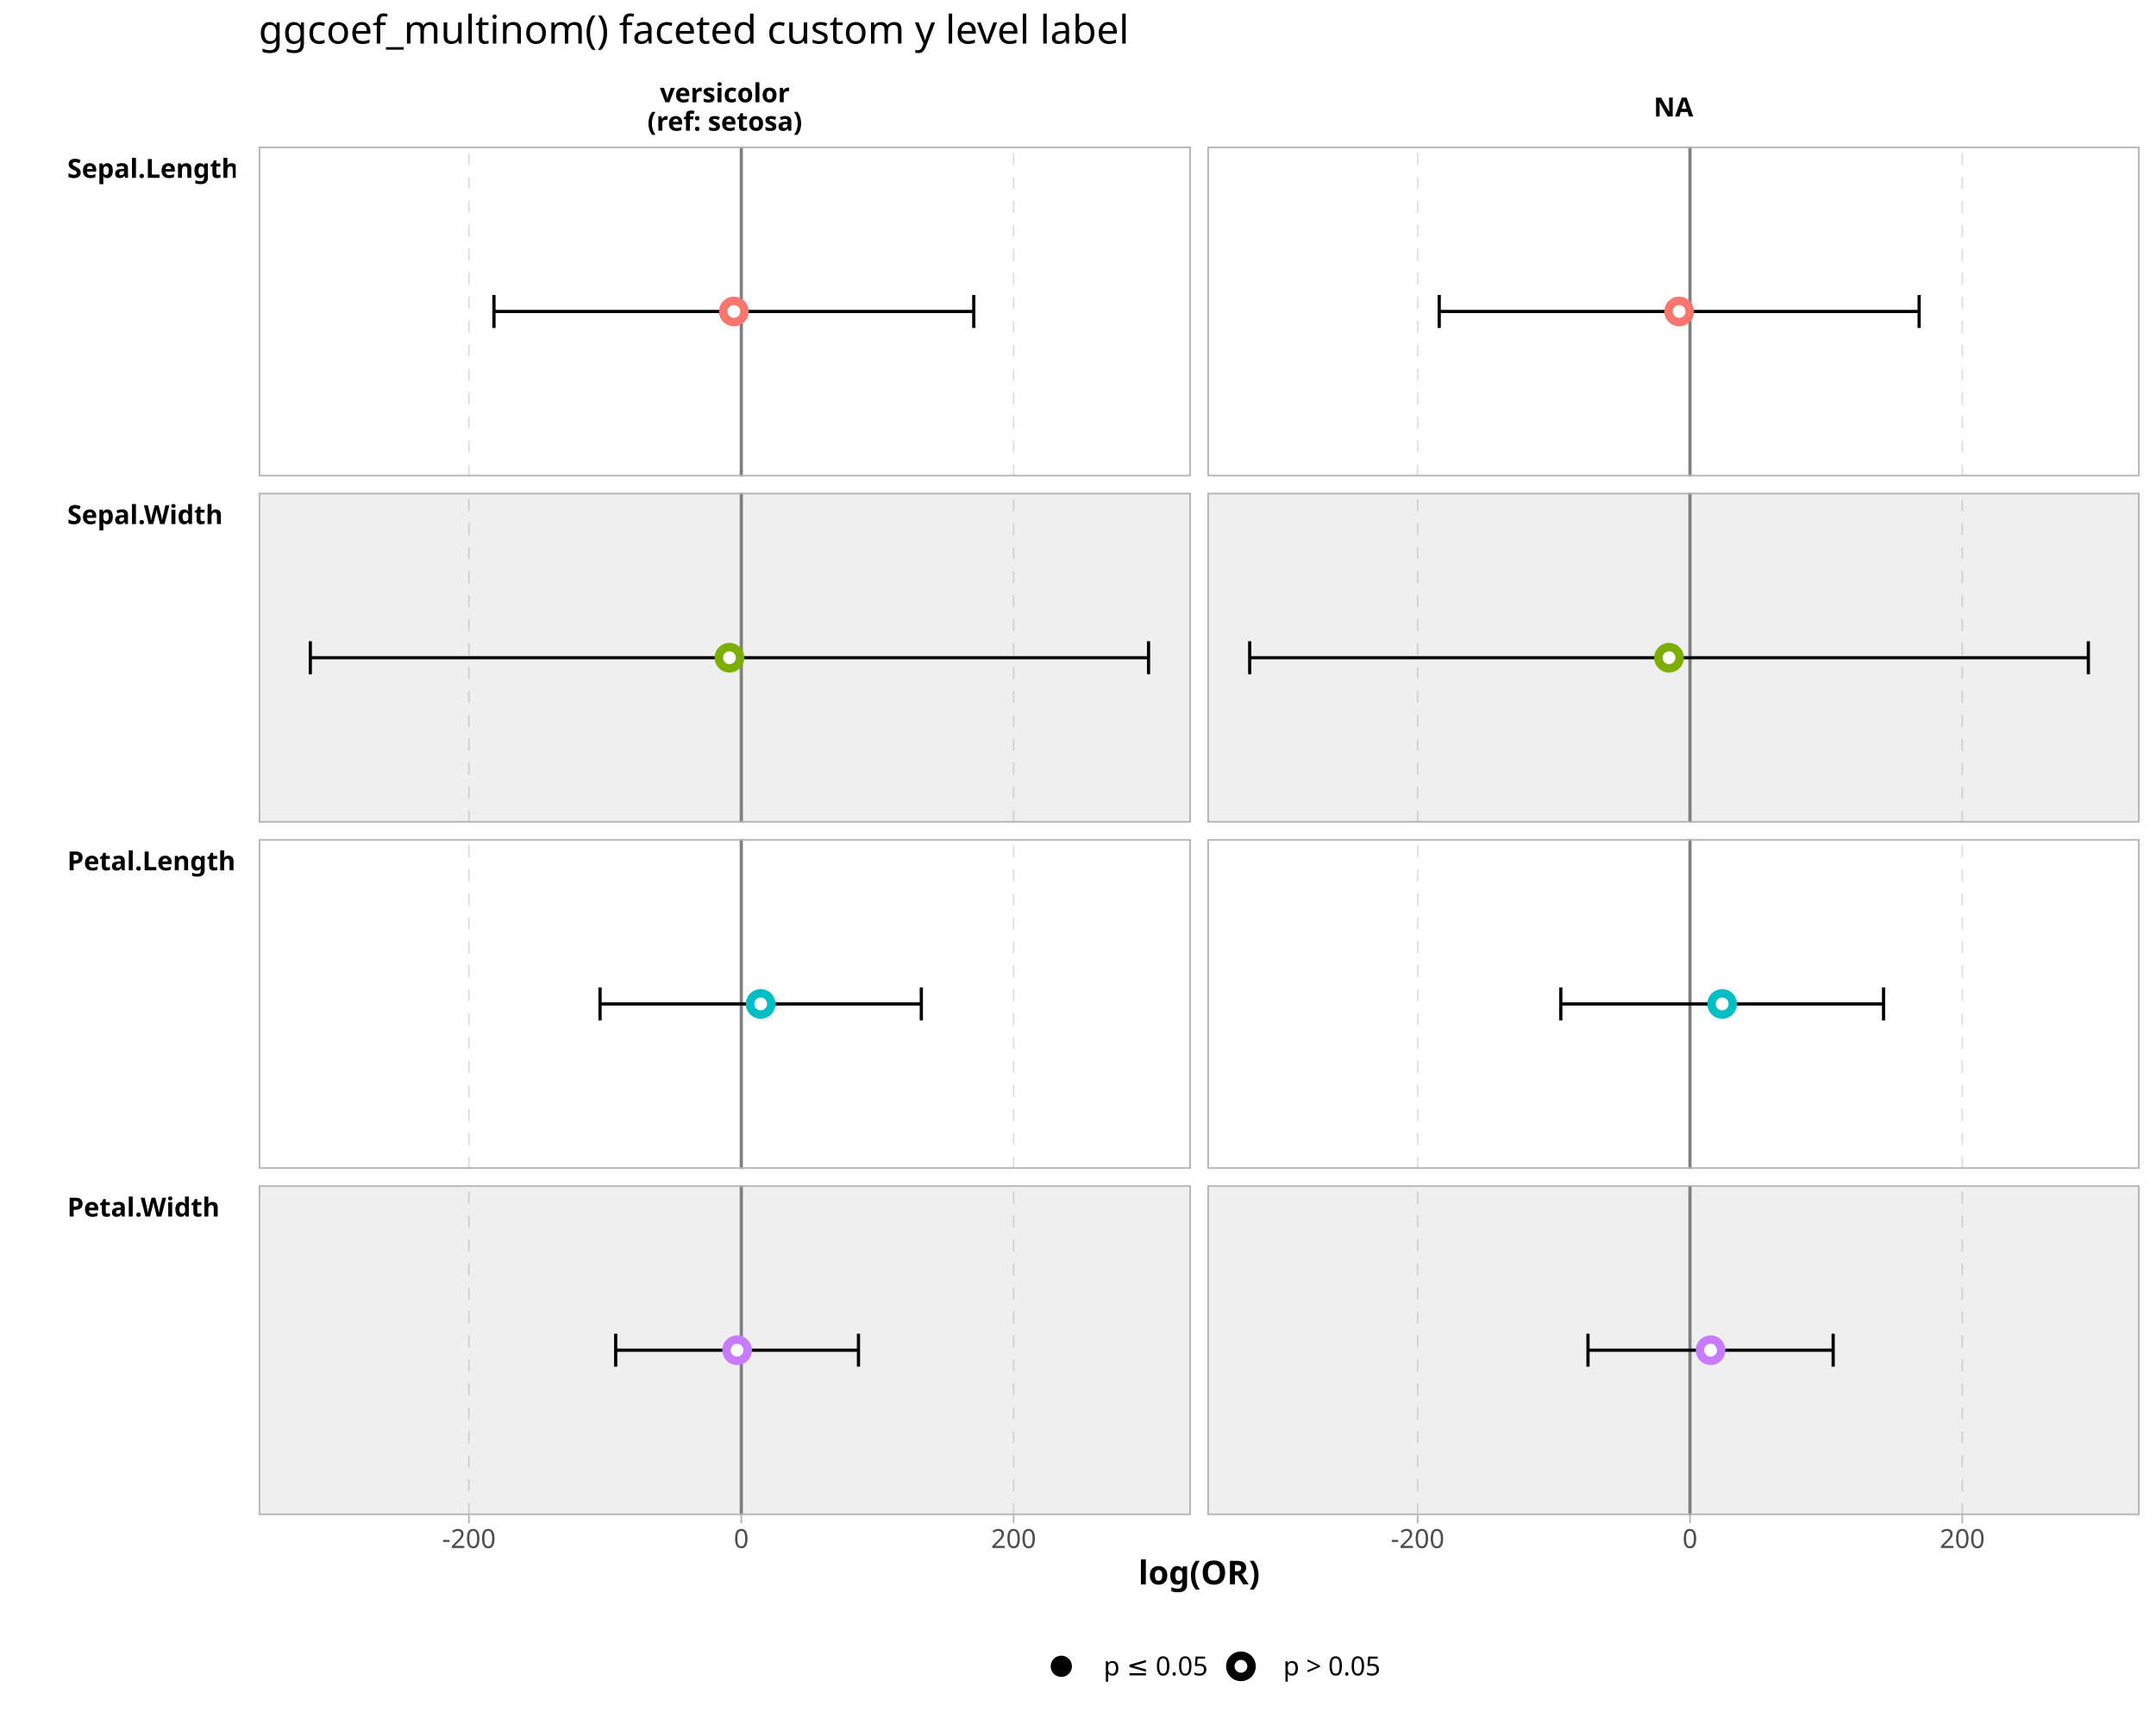
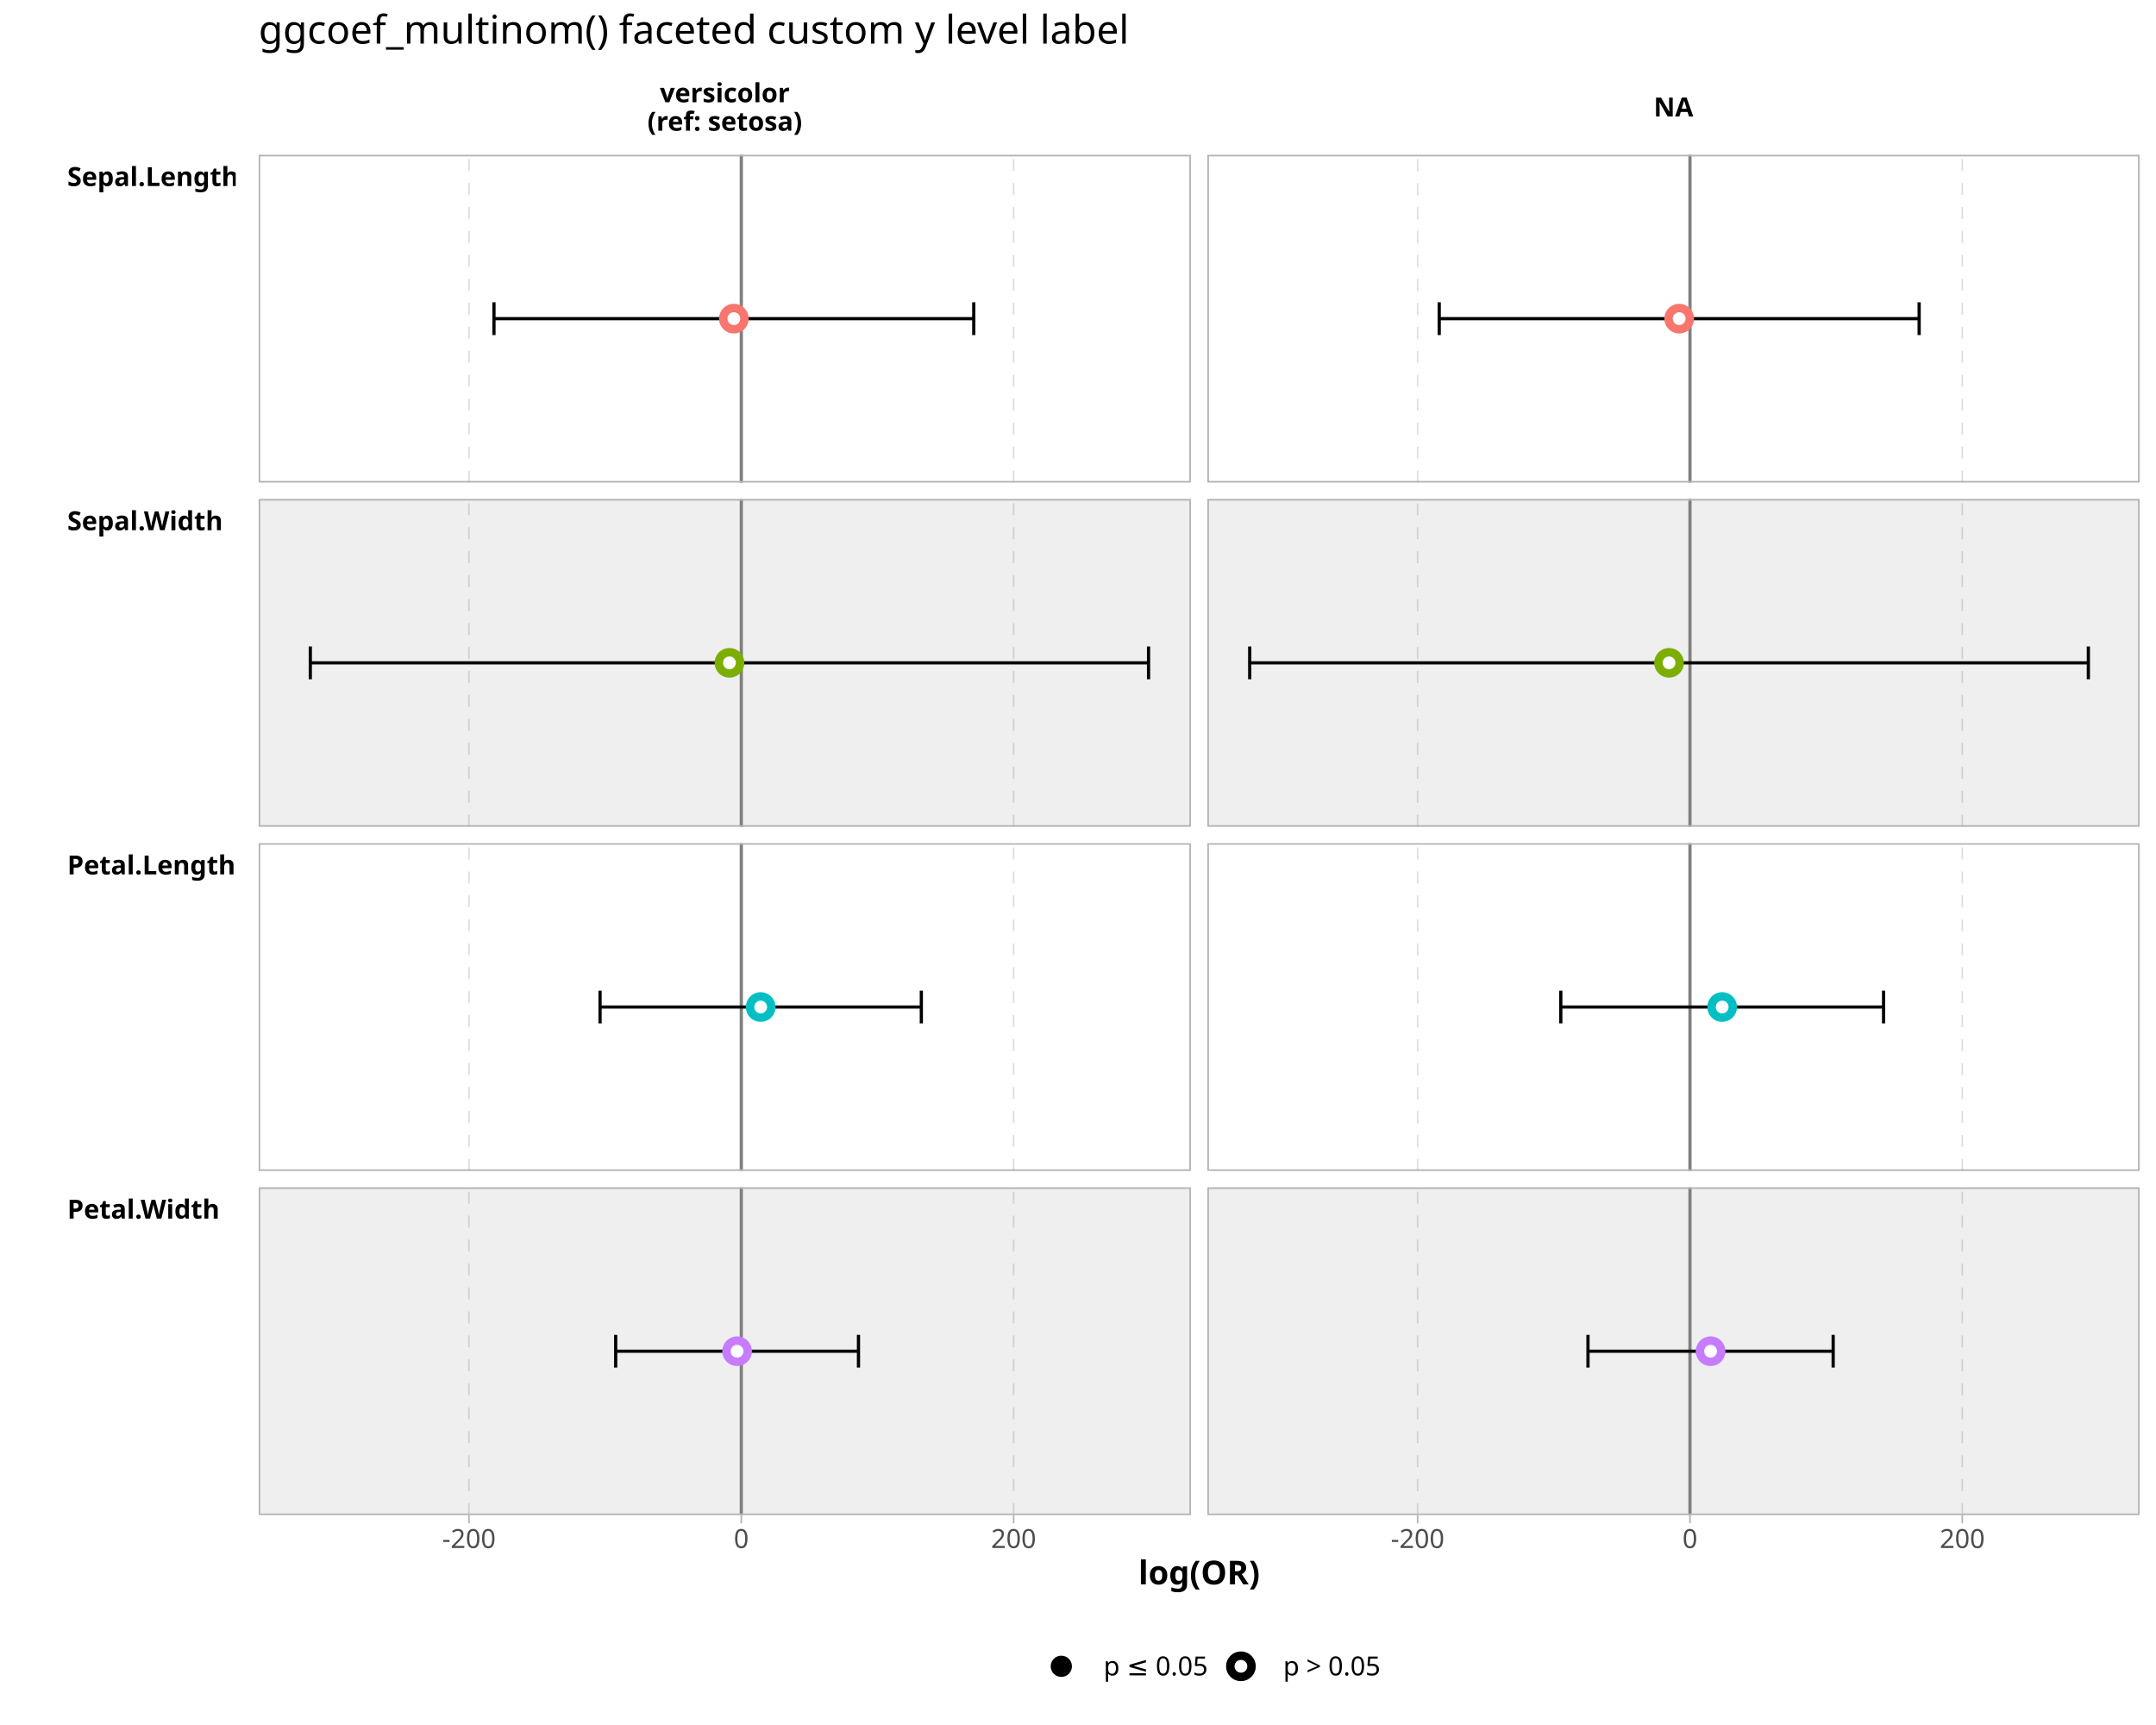
<svg xmlns="http://www.w3.org/2000/svg" class="svglite" data-engine-version="2.0" width="720.00pt" height="576.00pt" viewBox="0 0 720.00 576.00">
  <defs>
    <style type="text/css">
    .svglite line, .svglite polyline, .svglite polygon, .svglite path, .svglite rect, .svglite circle {
      fill: none;
      stroke: #000000;
      stroke-linecap: round;
      stroke-linejoin: round;
      stroke-miterlimit: 10.00;
    }
  </style>
  </defs>
  <rect width="100%" height="100%" style="stroke: none; fill: #FFFFFF;" />
  <defs>
    <clipPath id="cpMC4wMHw3MjAuMDB8MC4wMHw1NzYuMDA=">
      <rect x="0.00" y="0.00" width="720.00" height="576.00" />
    </clipPath>
  </defs>
  <g clip-path="url(#cpMC4wMHw3MjAuMDB8MC4wMHw1NzYuMDA=)">
    <rect x="0.00" y="0.00" width="720.00" height="576.00" style="stroke-width: 1.07; stroke: #FFFFFF; fill: #FFFFFF;" />
  </g>
  <defs>
-     <clipPath id="cpODYuMzh8Mzk3LjcxfDQ4Ljk0fDE1OS4wNw==">
-       <rect x="86.38" y="48.94" width="311.33" height="110.13" />
-     </clipPath>
-   </defs>
-   <g clip-path="url(#cpODYuMzh8Mzk3LjcxfDQ4Ljk0fDE1OS4wNw==)">
-     <rect x="86.38" y="48.94" width="311.33" height="110.13" style="stroke-width: 1.07; stroke: none; fill: #FFFFFF;" />
-     <polyline points="156.61,159.07 156.61,48.94 " style="stroke-width: 0.53; stroke: #DEDEDE; stroke-dasharray: 4.00,4.00; stroke-linecap: butt;" />
-     <polyline points="247.56,159.07 247.56,48.94 " style="stroke-width: 0.53; stroke: #DEDEDE; stroke-dasharray: 4.00,4.00; stroke-linecap: butt;" />
-     <polyline points="338.50,159.07 338.50,48.94 " style="stroke-width: 0.53; stroke: #DEDEDE; stroke-dasharray: 4.00,4.00; stroke-linecap: butt;" />
-     <rect x="86.38" y="48.94" width="311.33" height="110.13" style="stroke-width: 1.07; stroke: none; stroke-linecap: butt; stroke-linejoin: miter;" />
-     <line x1="247.56" y1="159.07" x2="247.56" y2="48.94" style="stroke-width: 1.07; stroke: #7F7F7F; stroke-linecap: butt;" />
-     <polyline points="325.19,109.51 325.19,98.50 " style="stroke-width: 1.07; stroke-linecap: butt;" />
-     <polyline points="325.19,104.00 164.96,104.00 " style="stroke-width: 1.07; stroke-linecap: butt;" />
-     <polyline points="164.96,109.51 164.96,98.50 " style="stroke-width: 1.07; stroke-linecap: butt;" />
-     <circle cx="245.07" cy="104.00" r="3.55" style="stroke-width: 2.83; stroke: #F8766D; fill: #FFFFFF;" />
-     <rect x="86.38" y="48.94" width="311.33" height="110.13" style="stroke-width: 1.07; stroke: #B3B3B3;" />
-   </g>
-   <g clip-path="url(#cpMC4wMHw3MjAuMDB8MC4wMHw1NzYuMDA=)">
- </g>
-   <defs>
-     <clipPath id="cpODYuMzh8Mzk3LjcxfDE2NC41NXwyNzQuNjk=">
-       <rect x="86.38" y="164.55" width="311.33" height="110.13" />
-     </clipPath>
-   </defs>
-   <g clip-path="url(#cpODYuMzh8Mzk3LjcxfDE2NC41NXwyNzQuNjk=)">
-     <rect x="86.38" y="164.55" width="311.33" height="110.13" style="stroke-width: 1.07; stroke: none; fill: #FFFFFF;" />
-     <polyline points="156.61,274.69 156.61,164.55 " style="stroke-width: 0.53; stroke: #DEDEDE; stroke-dasharray: 4.00,4.00; stroke-linecap: butt;" />
-     <polyline points="247.56,274.69 247.56,164.55 " style="stroke-width: 0.53; stroke: #DEDEDE; stroke-dasharray: 4.00,4.00; stroke-linecap: butt;" />
-     <polyline points="338.50,274.69 338.50,164.55 " style="stroke-width: 0.53; stroke: #DEDEDE; stroke-dasharray: 4.00,4.00; stroke-linecap: butt;" />
-     <rect x="86.38" y="164.55" width="311.33" height="110.13" style="stroke-width: 1.07; stroke: none; stroke-linecap: butt; stroke-linejoin: miter; fill: #111111; fill-opacity: 0.067;" />
-     <line x1="247.56" y1="274.69" x2="247.56" y2="164.55" style="stroke-width: 1.07; stroke: #7F7F7F; stroke-linecap: butt;" />
-     <polyline points="383.56,225.13 383.56,214.11 " style="stroke-width: 1.07; stroke-linecap: butt;" />
-     <polyline points="383.56,219.62 103.63,219.62 " style="stroke-width: 1.07; stroke-linecap: butt;" />
-     <polyline points="103.63,225.13 103.63,214.11 " style="stroke-width: 1.07; stroke-linecap: butt;" />
-     <circle cx="243.60" cy="219.62" r="3.55" style="stroke-width: 2.83; stroke: #7CAE00; fill: #FFFFFF;" />
-     <rect x="86.38" y="164.55" width="311.33" height="110.13" style="stroke-width: 1.07; stroke: #B3B3B3;" />
-   </g>
-   <g clip-path="url(#cpMC4wMHw3MjAuMDB8MC4wMHw1NzYuMDA=)">
- </g>
-   <defs>
-     <clipPath id="cpODYuMzh8Mzk3LjcxfDI4MC4xN3wzOTAuMzA=">
-       <rect x="86.38" y="280.17" width="311.33" height="110.13" />
-     </clipPath>
-   </defs>
-   <g clip-path="url(#cpODYuMzh8Mzk3LjcxfDI4MC4xN3wzOTAuMzA=)">
-     <rect x="86.38" y="280.17" width="311.33" height="110.13" style="stroke-width: 1.07; stroke: none; fill: #FFFFFF;" />
-     <polyline points="156.61,390.30 156.61,280.17 " style="stroke-width: 0.53; stroke: #DEDEDE; stroke-dasharray: 4.00,4.00; stroke-linecap: butt;" />
-     <polyline points="247.56,390.30 247.56,280.17 " style="stroke-width: 0.53; stroke: #DEDEDE; stroke-dasharray: 4.00,4.00; stroke-linecap: butt;" />
-     <polyline points="338.50,390.30 338.50,280.17 " style="stroke-width: 0.53; stroke: #DEDEDE; stroke-dasharray: 4.00,4.00; stroke-linecap: butt;" />
-     <rect x="86.38" y="280.17" width="311.33" height="110.13" style="stroke-width: 1.07; stroke: none; stroke-linecap: butt; stroke-linejoin: miter;" />
-     <line x1="247.56" y1="390.30" x2="247.56" y2="280.17" style="stroke-width: 1.07; stroke: #7F7F7F; stroke-linecap: butt;" />
-     <polyline points="307.68,340.74 307.68,329.73 " style="stroke-width: 1.07; stroke-linecap: butt;" />
-     <polyline points="307.68,335.23 200.39,335.23 " style="stroke-width: 1.07; stroke-linecap: butt;" />
-     <polyline points="200.39,340.74 200.39,329.73 " style="stroke-width: 1.07; stroke-linecap: butt;" />
-     <circle cx="254.03" cy="335.23" r="3.55" style="stroke-width: 2.83; stroke: #00BFC4; fill: #FFFFFF;" />
-     <rect x="86.38" y="280.17" width="311.33" height="110.13" style="stroke-width: 1.07; stroke: #B3B3B3;" />
-   </g>
-   <g clip-path="url(#cpMC4wMHw3MjAuMDB8MC4wMHw1NzYuMDA=)">
- </g>
-   <defs>
-     <clipPath id="cpODYuMzh8Mzk3LjcxfDM5NS43OHw1MDUuOTE=">
-       <rect x="86.38" y="395.78" width="311.33" height="110.13" />
-     </clipPath>
-   </defs>
-   <g clip-path="url(#cpODYuMzh8Mzk3LjcxfDM5NS43OHw1MDUuOTE=)">
-     <rect x="86.38" y="395.78" width="311.33" height="110.13" style="stroke-width: 1.07; stroke: none; fill: #FFFFFF;" />
-     <polyline points="156.61,505.91 156.61,395.78 " style="stroke-width: 0.53; stroke: #DEDEDE; stroke-dasharray: 4.00,4.00; stroke-linecap: butt;" />
-     <polyline points="247.56,505.91 247.56,395.78 " style="stroke-width: 0.53; stroke: #DEDEDE; stroke-dasharray: 4.00,4.00; stroke-linecap: butt;" />
-     <polyline points="338.50,505.91 338.50,395.78 " style="stroke-width: 0.53; stroke: #DEDEDE; stroke-dasharray: 4.00,4.00; stroke-linecap: butt;" />
-     <rect x="86.38" y="395.78" width="311.33" height="110.13" style="stroke-width: 1.07; stroke: none; stroke-linecap: butt; stroke-linejoin: miter; fill: #111111; fill-opacity: 0.067;" />
-     <line x1="247.56" y1="505.91" x2="247.56" y2="395.78" style="stroke-width: 1.07; stroke: #7F7F7F; stroke-linecap: butt;" />
-     <polyline points="286.69,456.35 286.69,445.34 " style="stroke-width: 1.07; stroke-linecap: butt;" />
-     <polyline points="286.69,450.85 205.61,450.85 " style="stroke-width: 1.07; stroke-linecap: butt;" />
-     <polyline points="205.61,456.35 205.61,445.34 " style="stroke-width: 1.07; stroke-linecap: butt;" />
-     <circle cx="246.15" cy="450.85" r="3.55" style="stroke-width: 2.83; stroke: #C77CFF; fill: #FFFFFF;" />
-     <rect x="86.38" y="395.78" width="311.33" height="110.13" style="stroke-width: 1.07; stroke: #B3B3B3;" />
-   </g>
-   <g clip-path="url(#cpMC4wMHw3MjAuMDB8MC4wMHw1NzYuMDA=)">
- </g>
-   <defs>
-     <clipPath id="cpNDAzLjE5fDcxNC41Mnw0OC45NHwxNTkuMDc=">
-       <rect x="403.19" y="48.94" width="311.33" height="110.13" />
-     </clipPath>
-   </defs>
-   <g clip-path="url(#cpNDAzLjE5fDcxNC41Mnw0OC45NHwxNTkuMDc=)">
-     <rect x="403.19" y="48.94" width="311.33" height="110.13" style="stroke-width: 1.07; stroke: none; fill: #FFFFFF;" />
-     <polyline points="473.42,159.07 473.42,48.94 " style="stroke-width: 0.53; stroke: #DEDEDE; stroke-dasharray: 4.00,4.00; stroke-linecap: butt;" />
-     <polyline points="564.37,159.07 564.37,48.94 " style="stroke-width: 0.53; stroke: #DEDEDE; stroke-dasharray: 4.00,4.00; stroke-linecap: butt;" />
-     <polyline points="655.31,159.07 655.31,48.94 " style="stroke-width: 0.53; stroke: #DEDEDE; stroke-dasharray: 4.00,4.00; stroke-linecap: butt;" />
-     <rect x="403.19" y="48.94" width="311.33" height="110.13" style="stroke-width: 1.07; stroke: none; stroke-linecap: butt; stroke-linejoin: miter;" />
-     <line x1="564.37" y1="159.07" x2="564.37" y2="48.94" style="stroke-width: 1.07; stroke: #7F7F7F; stroke-linecap: butt;" />
-     <polyline points="640.90,109.51 640.90,98.50 " style="stroke-width: 1.07; stroke-linecap: butt;" />
-     <polyline points="640.90,104.00 480.63,104.00 " style="stroke-width: 1.07; stroke-linecap: butt;" />
-     <polyline points="480.63,109.51 480.63,98.50 " style="stroke-width: 1.07; stroke-linecap: butt;" />
-     <circle cx="560.76" cy="104.00" r="3.55" style="stroke-width: 2.83; stroke: #F8766D; fill: #FFFFFF;" />
-     <rect x="403.19" y="48.94" width="311.33" height="110.13" style="stroke-width: 1.07; stroke: #B3B3B3;" />
-   </g>
-   <g clip-path="url(#cpMC4wMHw3MjAuMDB8MC4wMHw1NzYuMDA=)">
- </g>
-   <defs>
-     <clipPath id="cpNDAzLjE5fDcxNC41MnwxNjQuNTV8Mjc0LjY5">
-       <rect x="403.19" y="164.55" width="311.33" height="110.13" />
-     </clipPath>
-   </defs>
-   <g clip-path="url(#cpNDAzLjE5fDcxNC41MnwxNjQuNTV8Mjc0LjY5)">
-     <rect x="403.19" y="164.55" width="311.33" height="110.13" style="stroke-width: 1.07; stroke: none; fill: #FFFFFF;" />
-     <polyline points="473.42,274.69 473.42,164.55 " style="stroke-width: 0.53; stroke: #DEDEDE; stroke-dasharray: 4.00,4.00; stroke-linecap: butt;" />
-     <polyline points="564.37,274.69 564.37,164.55 " style="stroke-width: 0.53; stroke: #DEDEDE; stroke-dasharray: 4.00,4.00; stroke-linecap: butt;" />
-     <polyline points="655.31,274.69 655.31,164.55 " style="stroke-width: 0.53; stroke: #DEDEDE; stroke-dasharray: 4.00,4.00; stroke-linecap: butt;" />
-     <rect x="403.19" y="164.55" width="311.33" height="110.13" style="stroke-width: 1.07; stroke: none; stroke-linecap: butt; stroke-linejoin: miter; fill: #111111; fill-opacity: 0.067;" />
-     <line x1="564.37" y1="274.69" x2="564.37" y2="164.55" style="stroke-width: 1.07; stroke: #7F7F7F; stroke-linecap: butt;" />
-     <polyline points="697.41,225.13 697.41,214.11 " style="stroke-width: 1.07; stroke-linecap: butt;" />
-     <polyline points="697.41,219.62 417.34,219.62 " style="stroke-width: 1.07; stroke-linecap: butt;" />
-     <polyline points="417.34,225.13 417.34,214.11 " style="stroke-width: 1.07; stroke-linecap: butt;" />
-     <circle cx="557.38" cy="219.62" r="3.55" style="stroke-width: 2.83; stroke: #7CAE00; fill: #FFFFFF;" />
-     <rect x="403.19" y="164.55" width="311.33" height="110.13" style="stroke-width: 1.07; stroke: #B3B3B3;" />
-   </g>
-   <g clip-path="url(#cpMC4wMHw3MjAuMDB8MC4wMHw1NzYuMDA=)">
- </g>
-   <defs>
-     <clipPath id="cpNDAzLjE5fDcxNC41MnwyODAuMTd8MzkwLjMw">
-       <rect x="403.19" y="280.17" width="311.33" height="110.13" />
-     </clipPath>
-   </defs>
-   <g clip-path="url(#cpNDAzLjE5fDcxNC41MnwyODAuMTd8MzkwLjMw)">
-     <rect x="403.19" y="280.17" width="311.33" height="110.13" style="stroke-width: 1.07; stroke: none; fill: #FFFFFF;" />
-     <polyline points="473.42,390.30 473.42,280.17 " style="stroke-width: 0.53; stroke: #DEDEDE; stroke-dasharray: 4.00,4.00; stroke-linecap: butt;" />
-     <polyline points="564.37,390.30 564.37,280.17 " style="stroke-width: 0.53; stroke: #DEDEDE; stroke-dasharray: 4.00,4.00; stroke-linecap: butt;" />
-     <polyline points="655.31,390.30 655.31,280.17 " style="stroke-width: 0.53; stroke: #DEDEDE; stroke-dasharray: 4.00,4.00; stroke-linecap: butt;" />
-     <rect x="403.19" y="280.17" width="311.33" height="110.13" style="stroke-width: 1.07; stroke: none; stroke-linecap: butt; stroke-linejoin: miter;" />
-     <line x1="564.37" y1="390.30" x2="564.37" y2="280.17" style="stroke-width: 1.07; stroke: #7F7F7F; stroke-linecap: butt;" />
-     <polyline points="629.02,340.74 629.02,329.73 " style="stroke-width: 1.07; stroke-linecap: butt;" />
-     <polyline points="629.02,335.23 521.23,335.23 " style="stroke-width: 1.07; stroke-linecap: butt;" />
-     <polyline points="521.23,340.74 521.23,329.73 " style="stroke-width: 1.07; stroke-linecap: butt;" />
-     <circle cx="575.12" cy="335.23" r="3.55" style="stroke-width: 2.83; stroke: #00BFC4; fill: #FFFFFF;" />
-     <rect x="403.19" y="280.17" width="311.33" height="110.13" style="stroke-width: 1.07; stroke: #B3B3B3;" />
-   </g>
-   <g clip-path="url(#cpMC4wMHw3MjAuMDB8MC4wMHw1NzYuMDA=)">
- </g>
-   <defs>
-     <clipPath id="cpNDAzLjE5fDcxNC41MnwzOTUuNzh8NTA1Ljkx">
-       <rect x="403.19" y="395.78" width="311.33" height="110.13" />
-     </clipPath>
-   </defs>
-   <g clip-path="url(#cpNDAzLjE5fDcxNC41MnwzOTUuNzh8NTA1Ljkx)">
-     <rect x="403.19" y="395.78" width="311.33" height="110.13" style="stroke-width: 1.07; stroke: none; fill: #FFFFFF;" />
-     <polyline points="473.42,505.91 473.42,395.78 " style="stroke-width: 0.53; stroke: #DEDEDE; stroke-dasharray: 4.00,4.00; stroke-linecap: butt;" />
-     <polyline points="564.37,505.91 564.37,395.78 " style="stroke-width: 0.53; stroke: #DEDEDE; stroke-dasharray: 4.00,4.00; stroke-linecap: butt;" />
-     <polyline points="655.31,505.91 655.31,395.78 " style="stroke-width: 0.53; stroke: #DEDEDE; stroke-dasharray: 4.00,4.00; stroke-linecap: butt;" />
-     <rect x="403.19" y="395.78" width="311.33" height="110.13" style="stroke-width: 1.07; stroke: none; stroke-linecap: butt; stroke-linejoin: miter; fill: #111111; fill-opacity: 0.067;" />
-     <line x1="564.37" y1="505.91" x2="564.37" y2="395.78" style="stroke-width: 1.07; stroke: #7F7F7F; stroke-linecap: butt;" />
-     <polyline points="612.19,456.35 612.19,445.34 " style="stroke-width: 1.07; stroke-linecap: butt;" />
-     <polyline points="612.19,450.85 530.31,450.85 " style="stroke-width: 1.07; stroke-linecap: butt;" />
-     <polyline points="530.31,456.35 530.31,445.34 " style="stroke-width: 1.07; stroke-linecap: butt;" />
-     <circle cx="571.25" cy="450.85" r="3.55" style="stroke-width: 2.83; stroke: #C77CFF; fill: #FFFFFF;" />
-     <rect x="403.19" y="395.78" width="311.33" height="110.13" style="stroke-width: 1.07; stroke: #B3B3B3;" />
+     <clipPath id="cpODYuMzh8Mzk3LjcxfDUxLjY4fDE2MS4xMw==">
+       <rect x="86.38" y="51.68" width="311.33" height="109.45" />
+     </clipPath>
+   </defs>
+   <g clip-path="url(#cpODYuMzh8Mzk3LjcxfDUxLjY4fDE2MS4xMw==)">
+     <rect x="86.38" y="51.68" width="311.33" height="109.45" style="stroke-width: 1.07; stroke: none; fill: #FFFFFF;" />
+     <polyline points="156.61,161.13 156.61,51.68 " style="stroke-width: 0.53; stroke: #DEDEDE; stroke-dasharray: 4.00,4.00; stroke-linecap: butt;" />
+     <polyline points="247.56,161.13 247.56,51.68 " style="stroke-width: 0.53; stroke: #DEDEDE; stroke-dasharray: 4.00,4.00; stroke-linecap: butt;" />
+     <polyline points="338.50,161.13 338.50,51.68 " style="stroke-width: 0.53; stroke: #DEDEDE; stroke-dasharray: 4.00,4.00; stroke-linecap: butt;" />
+     <rect x="86.38" y="51.68" width="311.33" height="109.45" style="stroke-width: 1.07; stroke: none; stroke-linecap: square; stroke-linejoin: miter;" />
+     <line x1="247.56" y1="161.13" x2="247.56" y2="51.68" style="stroke-width: 1.07; stroke: #7F7F7F; stroke-linecap: butt;" />
+     <polyline points="325.19,111.87 325.19,100.93 " style="stroke-width: 1.07; stroke-linecap: butt;" />
+     <polyline points="325.19,106.40 164.96,106.40 " style="stroke-width: 1.07; stroke-linecap: butt;" />
+     <polyline points="164.96,111.87 164.96,100.93 " style="stroke-width: 1.07; stroke-linecap: butt;" />
+     <circle cx="245.07" cy="106.40" r="3.55" style="stroke-width: 2.83; stroke: #F8766D; fill: #FFFFFF;" />
+     <rect x="86.38" y="51.68" width="311.33" height="109.45" style="stroke-width: 1.07; stroke: #B3B3B3;" />
+   </g>
+   <g clip-path="url(#cpMC4wMHw3MjAuMDB8MC4wMHw1NzYuMDA=)">
+ </g>
+   <defs>
+     <clipPath id="cpODYuMzh8Mzk3LjcxfDE2Ni42MXwyNzYuMDY=">
+       <rect x="86.38" y="166.61" width="311.33" height="109.45" />
+     </clipPath>
+   </defs>
+   <g clip-path="url(#cpODYuMzh8Mzk3LjcxfDE2Ni42MXwyNzYuMDY=)">
+     <rect x="86.38" y="166.61" width="311.33" height="109.45" style="stroke-width: 1.07; stroke: none; fill: #FFFFFF;" />
+     <polyline points="156.61,276.06 156.61,166.61 " style="stroke-width: 0.53; stroke: #DEDEDE; stroke-dasharray: 4.00,4.00; stroke-linecap: butt;" />
+     <polyline points="247.56,276.06 247.56,166.61 " style="stroke-width: 0.53; stroke: #DEDEDE; stroke-dasharray: 4.00,4.00; stroke-linecap: butt;" />
+     <polyline points="338.50,276.06 338.50,166.61 " style="stroke-width: 0.53; stroke: #DEDEDE; stroke-dasharray: 4.00,4.00; stroke-linecap: butt;" />
+     <rect x="86.38" y="166.61" width="311.33" height="109.45" style="stroke-width: 1.07; stroke: none; stroke-linecap: square; stroke-linejoin: miter; fill: #111111; fill-opacity: 0.067;" />
+     <line x1="247.56" y1="276.06" x2="247.56" y2="166.61" style="stroke-width: 1.07; stroke: #7F7F7F; stroke-linecap: butt;" />
+     <polyline points="383.56,226.80 383.56,215.86 " style="stroke-width: 1.07; stroke-linecap: butt;" />
+     <polyline points="383.56,221.33 103.63,221.33 " style="stroke-width: 1.07; stroke-linecap: butt;" />
+     <polyline points="103.63,226.80 103.63,215.86 " style="stroke-width: 1.07; stroke-linecap: butt;" />
+     <circle cx="243.60" cy="221.33" r="3.55" style="stroke-width: 2.83; stroke: #7CAE00; fill: #FFFFFF;" />
+     <rect x="86.38" y="166.61" width="311.33" height="109.45" style="stroke-width: 1.07; stroke: #B3B3B3;" />
+   </g>
+   <g clip-path="url(#cpMC4wMHw3MjAuMDB8MC4wMHw1NzYuMDA=)">
+ </g>
+   <defs>
+     <clipPath id="cpODYuMzh8Mzk3LjcxfDI4MS41NHwzOTAuOTk=">
+       <rect x="86.38" y="281.54" width="311.33" height="109.45" />
+     </clipPath>
+   </defs>
+   <g clip-path="url(#cpODYuMzh8Mzk3LjcxfDI4MS41NHwzOTAuOTk=)">
+     <rect x="86.38" y="281.54" width="311.33" height="109.45" style="stroke-width: 1.07; stroke: none; fill: #FFFFFF;" />
+     <polyline points="156.61,390.99 156.61,281.54 " style="stroke-width: 0.53; stroke: #DEDEDE; stroke-dasharray: 4.00,4.00; stroke-linecap: butt;" />
+     <polyline points="247.56,390.99 247.56,281.54 " style="stroke-width: 0.53; stroke: #DEDEDE; stroke-dasharray: 4.00,4.00; stroke-linecap: butt;" />
+     <polyline points="338.50,390.99 338.50,281.54 " style="stroke-width: 0.53; stroke: #DEDEDE; stroke-dasharray: 4.00,4.00; stroke-linecap: butt;" />
+     <rect x="86.38" y="281.54" width="311.33" height="109.45" style="stroke-width: 1.07; stroke: none; stroke-linecap: square; stroke-linejoin: miter;" />
+     <line x1="247.56" y1="390.99" x2="247.56" y2="281.54" style="stroke-width: 1.07; stroke: #7F7F7F; stroke-linecap: butt;" />
+     <polyline points="307.68,341.73 307.68,330.79 " style="stroke-width: 1.07; stroke-linecap: butt;" />
+     <polyline points="307.68,336.26 200.39,336.26 " style="stroke-width: 1.07; stroke-linecap: butt;" />
+     <polyline points="200.39,341.73 200.39,330.79 " style="stroke-width: 1.07; stroke-linecap: butt;" />
+     <circle cx="254.03" cy="336.26" r="3.55" style="stroke-width: 2.83; stroke: #00BFC4; fill: #FFFFFF;" />
+     <rect x="86.38" y="281.54" width="311.33" height="109.45" style="stroke-width: 1.07; stroke: #B3B3B3;" />
+   </g>
+   <g clip-path="url(#cpMC4wMHw3MjAuMDB8MC4wMHw1NzYuMDA=)">
+ </g>
+   <defs>
+     <clipPath id="cpODYuMzh8Mzk3LjcxfDM5Ni40Nnw1MDUuOTE=">
+       <rect x="86.38" y="396.46" width="311.33" height="109.45" />
+     </clipPath>
+   </defs>
+   <g clip-path="url(#cpODYuMzh8Mzk3LjcxfDM5Ni40Nnw1MDUuOTE=)">
+     <rect x="86.38" y="396.46" width="311.33" height="109.45" style="stroke-width: 1.07; stroke: none; fill: #FFFFFF;" />
+     <polyline points="156.61,505.91 156.61,396.46 " style="stroke-width: 0.53; stroke: #DEDEDE; stroke-dasharray: 4.00,4.00; stroke-linecap: butt;" />
+     <polyline points="247.56,505.91 247.56,396.46 " style="stroke-width: 0.53; stroke: #DEDEDE; stroke-dasharray: 4.00,4.00; stroke-linecap: butt;" />
+     <polyline points="338.50,505.91 338.50,396.46 " style="stroke-width: 0.53; stroke: #DEDEDE; stroke-dasharray: 4.00,4.00; stroke-linecap: butt;" />
+     <rect x="86.38" y="396.46" width="311.33" height="109.45" style="stroke-width: 1.07; stroke: none; stroke-linecap: square; stroke-linejoin: miter; fill: #111111; fill-opacity: 0.067;" />
+     <line x1="247.56" y1="505.91" x2="247.56" y2="396.46" style="stroke-width: 1.07; stroke: #7F7F7F; stroke-linecap: butt;" />
+     <polyline points="286.69,456.66 286.69,445.72 " style="stroke-width: 1.07; stroke-linecap: butt;" />
+     <polyline points="286.69,451.19 205.61,451.19 " style="stroke-width: 1.07; stroke-linecap: butt;" />
+     <polyline points="205.61,456.66 205.61,445.72 " style="stroke-width: 1.07; stroke-linecap: butt;" />
+     <circle cx="246.15" cy="451.19" r="3.55" style="stroke-width: 2.83; stroke: #C77CFF; fill: #FFFFFF;" />
+     <rect x="86.38" y="396.46" width="311.33" height="109.45" style="stroke-width: 1.07; stroke: #B3B3B3;" />
+   </g>
+   <g clip-path="url(#cpMC4wMHw3MjAuMDB8MC4wMHw1NzYuMDA=)">
+ </g>
+   <defs>
+     <clipPath id="cpNDAzLjE5fDcxNC41Mnw1MS42OHwxNjEuMTM=">
+       <rect x="403.19" y="51.68" width="311.33" height="109.45" />
+     </clipPath>
+   </defs>
+   <g clip-path="url(#cpNDAzLjE5fDcxNC41Mnw1MS42OHwxNjEuMTM=)">
+     <rect x="403.19" y="51.68" width="311.33" height="109.45" style="stroke-width: 1.07; stroke: none; fill: #FFFFFF;" />
+     <polyline points="473.42,161.13 473.42,51.68 " style="stroke-width: 0.53; stroke: #DEDEDE; stroke-dasharray: 4.00,4.00; stroke-linecap: butt;" />
+     <polyline points="564.37,161.13 564.37,51.68 " style="stroke-width: 0.53; stroke: #DEDEDE; stroke-dasharray: 4.00,4.00; stroke-linecap: butt;" />
+     <polyline points="655.31,161.13 655.31,51.68 " style="stroke-width: 0.53; stroke: #DEDEDE; stroke-dasharray: 4.00,4.00; stroke-linecap: butt;" />
+     <rect x="403.19" y="51.68" width="311.33" height="109.45" style="stroke-width: 1.07; stroke: none; stroke-linecap: square; stroke-linejoin: miter;" />
+     <line x1="564.37" y1="161.13" x2="564.37" y2="51.68" style="stroke-width: 1.07; stroke: #7F7F7F; stroke-linecap: butt;" />
+     <polyline points="640.90,111.87 640.90,100.93 " style="stroke-width: 1.07; stroke-linecap: butt;" />
+     <polyline points="640.90,106.40 480.63,106.40 " style="stroke-width: 1.07; stroke-linecap: butt;" />
+     <polyline points="480.63,111.87 480.63,100.93 " style="stroke-width: 1.07; stroke-linecap: butt;" />
+     <circle cx="560.76" cy="106.40" r="3.55" style="stroke-width: 2.83; stroke: #F8766D; fill: #FFFFFF;" />
+     <rect x="403.19" y="51.68" width="311.33" height="109.45" style="stroke-width: 1.07; stroke: #B3B3B3;" />
+   </g>
+   <g clip-path="url(#cpMC4wMHw3MjAuMDB8MC4wMHw1NzYuMDA=)">
+ </g>
+   <defs>
+     <clipPath id="cpNDAzLjE5fDcxNC41MnwxNjYuNjF8Mjc2LjA2">
+       <rect x="403.19" y="166.61" width="311.33" height="109.45" />
+     </clipPath>
+   </defs>
+   <g clip-path="url(#cpNDAzLjE5fDcxNC41MnwxNjYuNjF8Mjc2LjA2)">
+     <rect x="403.19" y="166.61" width="311.33" height="109.45" style="stroke-width: 1.07; stroke: none; fill: #FFFFFF;" />
+     <polyline points="473.42,276.06 473.42,166.61 " style="stroke-width: 0.53; stroke: #DEDEDE; stroke-dasharray: 4.00,4.00; stroke-linecap: butt;" />
+     <polyline points="564.37,276.06 564.37,166.61 " style="stroke-width: 0.53; stroke: #DEDEDE; stroke-dasharray: 4.00,4.00; stroke-linecap: butt;" />
+     <polyline points="655.31,276.06 655.31,166.61 " style="stroke-width: 0.53; stroke: #DEDEDE; stroke-dasharray: 4.00,4.00; stroke-linecap: butt;" />
+     <rect x="403.19" y="166.61" width="311.33" height="109.45" style="stroke-width: 1.07; stroke: none; stroke-linecap: square; stroke-linejoin: miter; fill: #111111; fill-opacity: 0.067;" />
+     <line x1="564.37" y1="276.06" x2="564.37" y2="166.61" style="stroke-width: 1.07; stroke: #7F7F7F; stroke-linecap: butt;" />
+     <polyline points="697.41,226.80 697.41,215.86 " style="stroke-width: 1.07; stroke-linecap: butt;" />
+     <polyline points="697.41,221.33 417.34,221.33 " style="stroke-width: 1.07; stroke-linecap: butt;" />
+     <polyline points="417.34,226.80 417.34,215.86 " style="stroke-width: 1.07; stroke-linecap: butt;" />
+     <circle cx="557.38" cy="221.33" r="3.55" style="stroke-width: 2.83; stroke: #7CAE00; fill: #FFFFFF;" />
+     <rect x="403.19" y="166.61" width="311.33" height="109.45" style="stroke-width: 1.07; stroke: #B3B3B3;" />
+   </g>
+   <g clip-path="url(#cpMC4wMHw3MjAuMDB8MC4wMHw1NzYuMDA=)">
+ </g>
+   <defs>
+     <clipPath id="cpNDAzLjE5fDcxNC41MnwyODEuNTR8MzkwLjk5">
+       <rect x="403.19" y="281.54" width="311.33" height="109.45" />
+     </clipPath>
+   </defs>
+   <g clip-path="url(#cpNDAzLjE5fDcxNC41MnwyODEuNTR8MzkwLjk5)">
+     <rect x="403.19" y="281.54" width="311.33" height="109.45" style="stroke-width: 1.07; stroke: none; fill: #FFFFFF;" />
+     <polyline points="473.42,390.99 473.42,281.54 " style="stroke-width: 0.53; stroke: #DEDEDE; stroke-dasharray: 4.00,4.00; stroke-linecap: butt;" />
+     <polyline points="564.37,390.99 564.37,281.54 " style="stroke-width: 0.53; stroke: #DEDEDE; stroke-dasharray: 4.00,4.00; stroke-linecap: butt;" />
+     <polyline points="655.31,390.99 655.31,281.54 " style="stroke-width: 0.53; stroke: #DEDEDE; stroke-dasharray: 4.00,4.00; stroke-linecap: butt;" />
+     <rect x="403.19" y="281.54" width="311.33" height="109.45" style="stroke-width: 1.07; stroke: none; stroke-linecap: square; stroke-linejoin: miter;" />
+     <line x1="564.37" y1="390.99" x2="564.37" y2="281.54" style="stroke-width: 1.07; stroke: #7F7F7F; stroke-linecap: butt;" />
+     <polyline points="629.02,341.73 629.02,330.79 " style="stroke-width: 1.07; stroke-linecap: butt;" />
+     <polyline points="629.02,336.26 521.23,336.26 " style="stroke-width: 1.07; stroke-linecap: butt;" />
+     <polyline points="521.23,341.73 521.23,330.79 " style="stroke-width: 1.07; stroke-linecap: butt;" />
+     <circle cx="575.12" cy="336.26" r="3.55" style="stroke-width: 2.83; stroke: #00BFC4; fill: #FFFFFF;" />
+     <rect x="403.19" y="281.54" width="311.33" height="109.45" style="stroke-width: 1.07; stroke: #B3B3B3;" />
+   </g>
+   <g clip-path="url(#cpMC4wMHw3MjAuMDB8MC4wMHw1NzYuMDA=)">
+ </g>
+   <defs>
+     <clipPath id="cpNDAzLjE5fDcxNC41MnwzOTYuNDZ8NTA1Ljkx">
+       <rect x="403.19" y="396.46" width="311.33" height="109.45" />
+     </clipPath>
+   </defs>
+   <g clip-path="url(#cpNDAzLjE5fDcxNC41MnwzOTYuNDZ8NTA1Ljkx)">
+     <rect x="403.19" y="396.46" width="311.33" height="109.45" style="stroke-width: 1.07; stroke: none; fill: #FFFFFF;" />
+     <polyline points="473.42,505.91 473.42,396.46 " style="stroke-width: 0.53; stroke: #DEDEDE; stroke-dasharray: 4.00,4.00; stroke-linecap: butt;" />
+     <polyline points="564.37,505.91 564.37,396.46 " style="stroke-width: 0.53; stroke: #DEDEDE; stroke-dasharray: 4.00,4.00; stroke-linecap: butt;" />
+     <polyline points="655.31,505.91 655.31,396.46 " style="stroke-width: 0.53; stroke: #DEDEDE; stroke-dasharray: 4.00,4.00; stroke-linecap: butt;" />
+     <rect x="403.19" y="396.46" width="311.33" height="109.45" style="stroke-width: 1.07; stroke: none; stroke-linecap: square; stroke-linejoin: miter; fill: #111111; fill-opacity: 0.067;" />
+     <line x1="564.37" y1="505.91" x2="564.37" y2="396.46" style="stroke-width: 1.07; stroke: #7F7F7F; stroke-linecap: butt;" />
+     <polyline points="612.19,456.66 612.19,445.72 " style="stroke-width: 1.07; stroke-linecap: butt;" />
+     <polyline points="612.19,451.19 530.31,451.19 " style="stroke-width: 1.07; stroke-linecap: butt;" />
+     <polyline points="530.31,456.66 530.31,445.72 " style="stroke-width: 1.07; stroke-linecap: butt;" />
+     <circle cx="571.25" cy="451.19" r="3.55" style="stroke-width: 2.83; stroke: #C77CFF; fill: #FFFFFF;" />
+     <rect x="403.19" y="396.46" width="311.33" height="109.45" style="stroke-width: 1.07; stroke: #B3B3B3;" />
  </g>
  <g clip-path="url(#cpMC4wMHw3MjAuMDB8MC4wMHw1NzYuMDA=)">
</g>
  <defs>
    <clipPath id="cpODYuMzh8Mzk3LjcxfDIyLjc4fDQ4Ljk0">
      <rect x="86.38" y="22.78" width="311.33" height="26.15" />
    </clipPath>
  </defs>
  <g clip-path="url(#cpODYuMzh8Mzk3LjcxfDIyLjc4fDQ4Ljk0)">
    <text x="242.05" y="34.14" text-anchor="middle" style="font-size: 8.80px; font-weight: bold; font-family: sans;" textLength="37.66px" lengthAdjust="spacingAndGlyphs">versicolor</text>
    <text x="242.05" y="43.64" text-anchor="middle" style="font-size: 8.80px; font-weight: bold; font-family: sans;" textLength="46.96px" lengthAdjust="spacingAndGlyphs">(ref: setosa)</text>
  </g>
  <g clip-path="url(#cpMC4wMHw3MjAuMDB8MC4wMHw1NzYuMDA=)">
</g>
  <defs>
    <clipPath id="cpNDAzLjE5fDcxNC41MnwyMi43OHw0OC45NA==">
      <rect x="403.19" y="22.78" width="311.33" height="26.15" />
    </clipPath>
  </defs>
  <g clip-path="url(#cpNDAzLjE5fDcxNC41MnwyMi43OHw0OC45NA==)">
    <text x="558.86" y="38.89" text-anchor="middle" style="font-size: 8.80px; font-weight: bold; font-family: sans;" textLength="12.23px" lengthAdjust="spacingAndGlyphs">NA</text>
  </g>
  <g clip-path="url(#cpMC4wMHw3MjAuMDB8MC4wMHw1NzYuMDA=)">
</g>
  <defs>
-     <clipPath id="cpMTguMDd8NzguNzF8NDguOTR8MTU5LjA3">
-       <rect x="18.07" y="48.94" width="60.64" height="110.13" />
-     </clipPath>
-   </defs>
-   <g clip-path="url(#cpMTguMDd8NzguNzF8NDguOTR8MTU5LjA3)">
-     <text x="22.46" y="59.38" style="font-size: 8.80px; font-weight: bold; font-family: sans;" textLength="51.87px" lengthAdjust="spacingAndGlyphs">Sepal.Length</text>
-   </g>
-   <g clip-path="url(#cpMC4wMHw3MjAuMDB8MC4wMHw1NzYuMDA=)">
- </g>
-   <defs>
-     <clipPath id="cpMTguMDd8NzguNzF8MTY0LjU1fDI3NC42OQ==">
-       <rect x="18.07" y="164.55" width="60.64" height="110.13" />
-     </clipPath>
-   </defs>
-   <g clip-path="url(#cpMTguMDd8NzguNzF8MTY0LjU1fDI3NC42OQ==)">
-     <text x="22.46" y="174.99" style="font-size: 8.80px; font-weight: bold; font-family: sans;" textLength="47.45px" lengthAdjust="spacingAndGlyphs">Sepal.Width</text>
-   </g>
-   <g clip-path="url(#cpMC4wMHw3MjAuMDB8MC4wMHw1NzYuMDA=)">
- </g>
-   <defs>
-     <clipPath id="cpMTguMDd8NzguNzF8MjgwLjE3fDM5MC4zMA==">
-       <rect x="18.07" y="280.17" width="60.64" height="110.13" />
-     </clipPath>
-   </defs>
-   <g clip-path="url(#cpMTguMDd8NzguNzF8MjgwLjE3fDM5MC4zMA==)">
-     <text x="22.46" y="290.61" style="font-size: 8.80px; font-weight: bold; font-family: sans;" textLength="49.42px" lengthAdjust="spacingAndGlyphs">Petal.Length</text>
-   </g>
-   <g clip-path="url(#cpMC4wMHw3MjAuMDB8MC4wMHw1NzYuMDA=)">
- </g>
-   <defs>
-     <clipPath id="cpMTguMDd8NzguNzF8Mzk1Ljc4fDUwNS45MQ==">
-       <rect x="18.07" y="395.78" width="60.64" height="110.13" />
-     </clipPath>
-   </defs>
-   <g clip-path="url(#cpMTguMDd8NzguNzF8Mzk1Ljc4fDUwNS45MQ==)">
-     <text x="22.46" y="406.22" style="font-size: 8.80px; font-weight: bold; font-family: sans;" textLength="45.00px" lengthAdjust="spacingAndGlyphs">Petal.Width</text>
+     <clipPath id="cpMTguMDd8NzguNzF8NTEuNjh8MTYxLjEz">
+       <rect x="18.07" y="51.68" width="60.64" height="109.45" />
+     </clipPath>
+   </defs>
+   <g clip-path="url(#cpMTguMDd8NzguNzF8NTEuNjh8MTYxLjEz)">
+     <text x="22.46" y="62.12" style="font-size: 8.80px; font-weight: bold; font-family: sans;" textLength="51.87px" lengthAdjust="spacingAndGlyphs">Sepal.Length</text>
+   </g>
+   <g clip-path="url(#cpMC4wMHw3MjAuMDB8MC4wMHw1NzYuMDA=)">
+ </g>
+   <defs>
+     <clipPath id="cpMTguMDd8NzguNzF8MTY2LjYxfDI3Ni4wNg==">
+       <rect x="18.07" y="166.61" width="60.64" height="109.45" />
+     </clipPath>
+   </defs>
+   <g clip-path="url(#cpMTguMDd8NzguNzF8MTY2LjYxfDI3Ni4wNg==)">
+     <text x="22.46" y="177.05" style="font-size: 8.80px; font-weight: bold; font-family: sans;" textLength="47.45px" lengthAdjust="spacingAndGlyphs">Sepal.Width</text>
+   </g>
+   <g clip-path="url(#cpMC4wMHw3MjAuMDB8MC4wMHw1NzYuMDA=)">
+ </g>
+   <defs>
+     <clipPath id="cpMTguMDd8NzguNzF8MjgxLjU0fDM5MC45OQ==">
+       <rect x="18.07" y="281.54" width="60.64" height="109.45" />
+     </clipPath>
+   </defs>
+   <g clip-path="url(#cpMTguMDd8NzguNzF8MjgxLjU0fDM5MC45OQ==)">
+     <text x="22.46" y="291.98" style="font-size: 8.80px; font-weight: bold; font-family: sans;" textLength="49.42px" lengthAdjust="spacingAndGlyphs">Petal.Length</text>
+   </g>
+   <g clip-path="url(#cpMC4wMHw3MjAuMDB8MC4wMHw1NzYuMDA=)">
+ </g>
+   <defs>
+     <clipPath id="cpMTguMDd8NzguNzF8Mzk2LjQ2fDUwNS45MQ==">
+       <rect x="18.07" y="396.46" width="60.64" height="109.45" />
+     </clipPath>
+   </defs>
+   <g clip-path="url(#cpMTguMDd8NzguNzF8Mzk2LjQ2fDUwNS45MQ==)">
+     <text x="22.46" y="406.90" style="font-size: 8.80px; font-weight: bold; font-family: sans;" textLength="45.00px" lengthAdjust="spacingAndGlyphs">Petal.Width</text>
  </g>
  <g clip-path="url(#cpMC4wMHw3MjAuMDB8MC4wMHw1NzYuMDA=)">
    <polyline points="156.61,508.65 156.61,505.91 " style="stroke-width: 0.53; stroke: #B3B3B3; stroke-linecap: butt;" />
    <polyline points="247.56,508.65 247.56,505.91 " style="stroke-width: 0.53; stroke: #B3B3B3; stroke-linecap: butt;" />
    <polyline points="338.50,508.65 338.50,505.91 " style="stroke-width: 0.53; stroke: #B3B3B3; stroke-linecap: butt;" />
    <text x="156.61" y="516.90" text-anchor="middle" style="font-size: 8.80px; fill: #4D4D4D; font-family: sans;" textLength="17.61px" lengthAdjust="spacingAndGlyphs">-200</text>
    <text x="247.56" y="516.90" text-anchor="middle" style="font-size: 8.80px; fill: #4D4D4D; font-family: sans;" textLength="4.89px" lengthAdjust="spacingAndGlyphs">0</text>
    <text x="338.50" y="516.90" text-anchor="middle" style="font-size: 8.80px; fill: #4D4D4D; font-family: sans;" textLength="14.68px" lengthAdjust="spacingAndGlyphs">200</text>
    <polyline points="473.42,508.65 473.42,505.91 " style="stroke-width: 0.53; stroke: #B3B3B3; stroke-linecap: butt;" />
    <polyline points="564.37,508.65 564.37,505.91 " style="stroke-width: 0.53; stroke: #B3B3B3; stroke-linecap: butt;" />
    <polyline points="655.31,508.65 655.31,505.91 " style="stroke-width: 0.53; stroke: #B3B3B3; stroke-linecap: butt;" />
    <text x="473.42" y="516.90" text-anchor="middle" style="font-size: 8.80px; fill: #4D4D4D; font-family: sans;" textLength="17.61px" lengthAdjust="spacingAndGlyphs">-200</text>
    <text x="564.37" y="516.90" text-anchor="middle" style="font-size: 8.80px; fill: #4D4D4D; font-family: sans;" textLength="4.89px" lengthAdjust="spacingAndGlyphs">0</text>
    <text x="655.31" y="516.90" text-anchor="middle" style="font-size: 8.80px; fill: #4D4D4D; font-family: sans;" textLength="14.68px" lengthAdjust="spacingAndGlyphs">200</text>
    <text x="400.45" y="529.04" text-anchor="middle" style="font-size: 11.00px; font-weight: bold; font-family: sans;" textLength="38.51px" lengthAdjust="spacingAndGlyphs">log(OR)</text>
    <rect x="334.83" y="542.28" width="131.23" height="28.24" style="stroke-width: 1.07; stroke: none; fill: #FFFFFF;" />
    <rect x="345.79" y="547.76" width="17.28" height="17.28" style="stroke-width: 1.07; stroke: none; fill: #FFFFFF;" />
    <circle cx="354.43" cy="556.40" r="3.55" style="stroke-width: 2.83; stroke: none; fill: #000000;" />
    <rect x="405.77" y="547.76" width="17.28" height="17.28" style="stroke-width: 1.07; stroke: none; fill: #FFFFFF;" />
    <circle cx="414.41" cy="556.40" r="3.55" style="stroke-width: 2.83; fill: #FFFFFF;" />
    <text x="368.55" y="559.43" style="font-size: 8.80px; font-family: sans;" textLength="31.74px" lengthAdjust="spacingAndGlyphs">p ≤ 0.05</text>
    <text x="428.53" y="559.43" style="font-size: 8.80px; font-family: sans;" textLength="32.05px" lengthAdjust="spacingAndGlyphs">p &gt; 0.05</text>
    <text x="86.38" y="14.56" style="font-size: 13.20px; font-family: sans;" textLength="275.17px" lengthAdjust="spacingAndGlyphs">ggcoef_multinom() faceted custom y level label</text>
  </g>
</svg>
